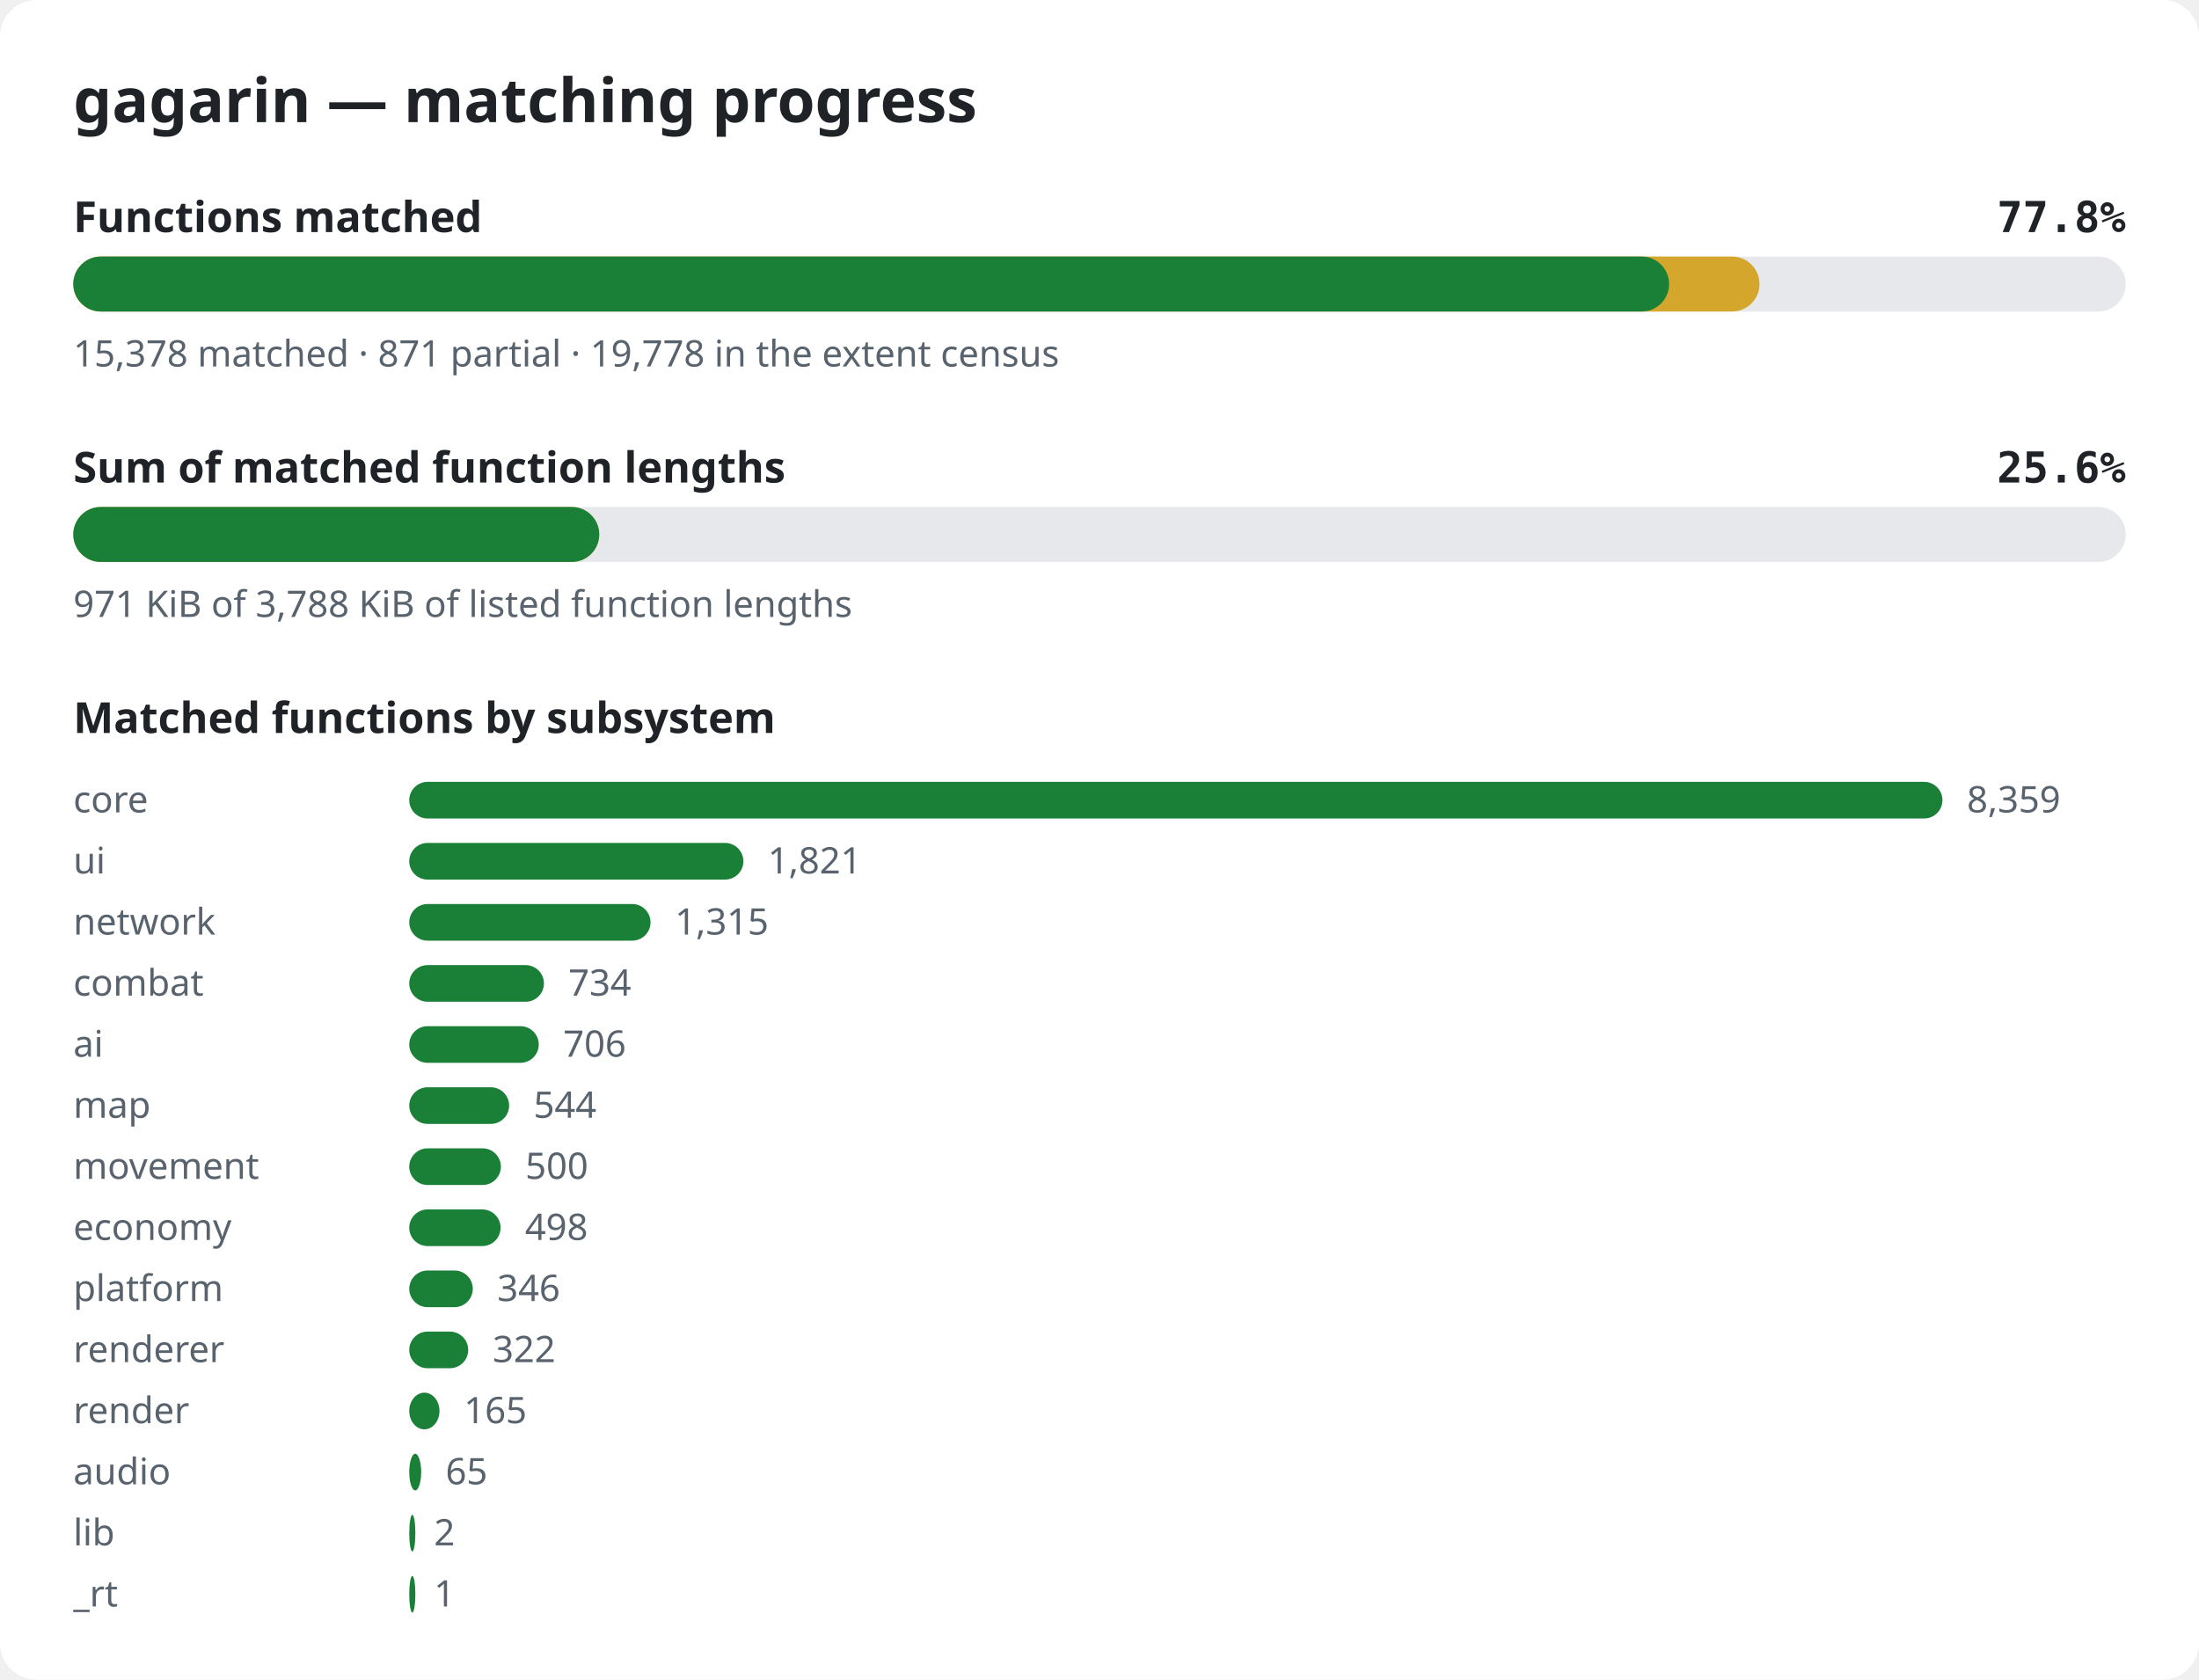
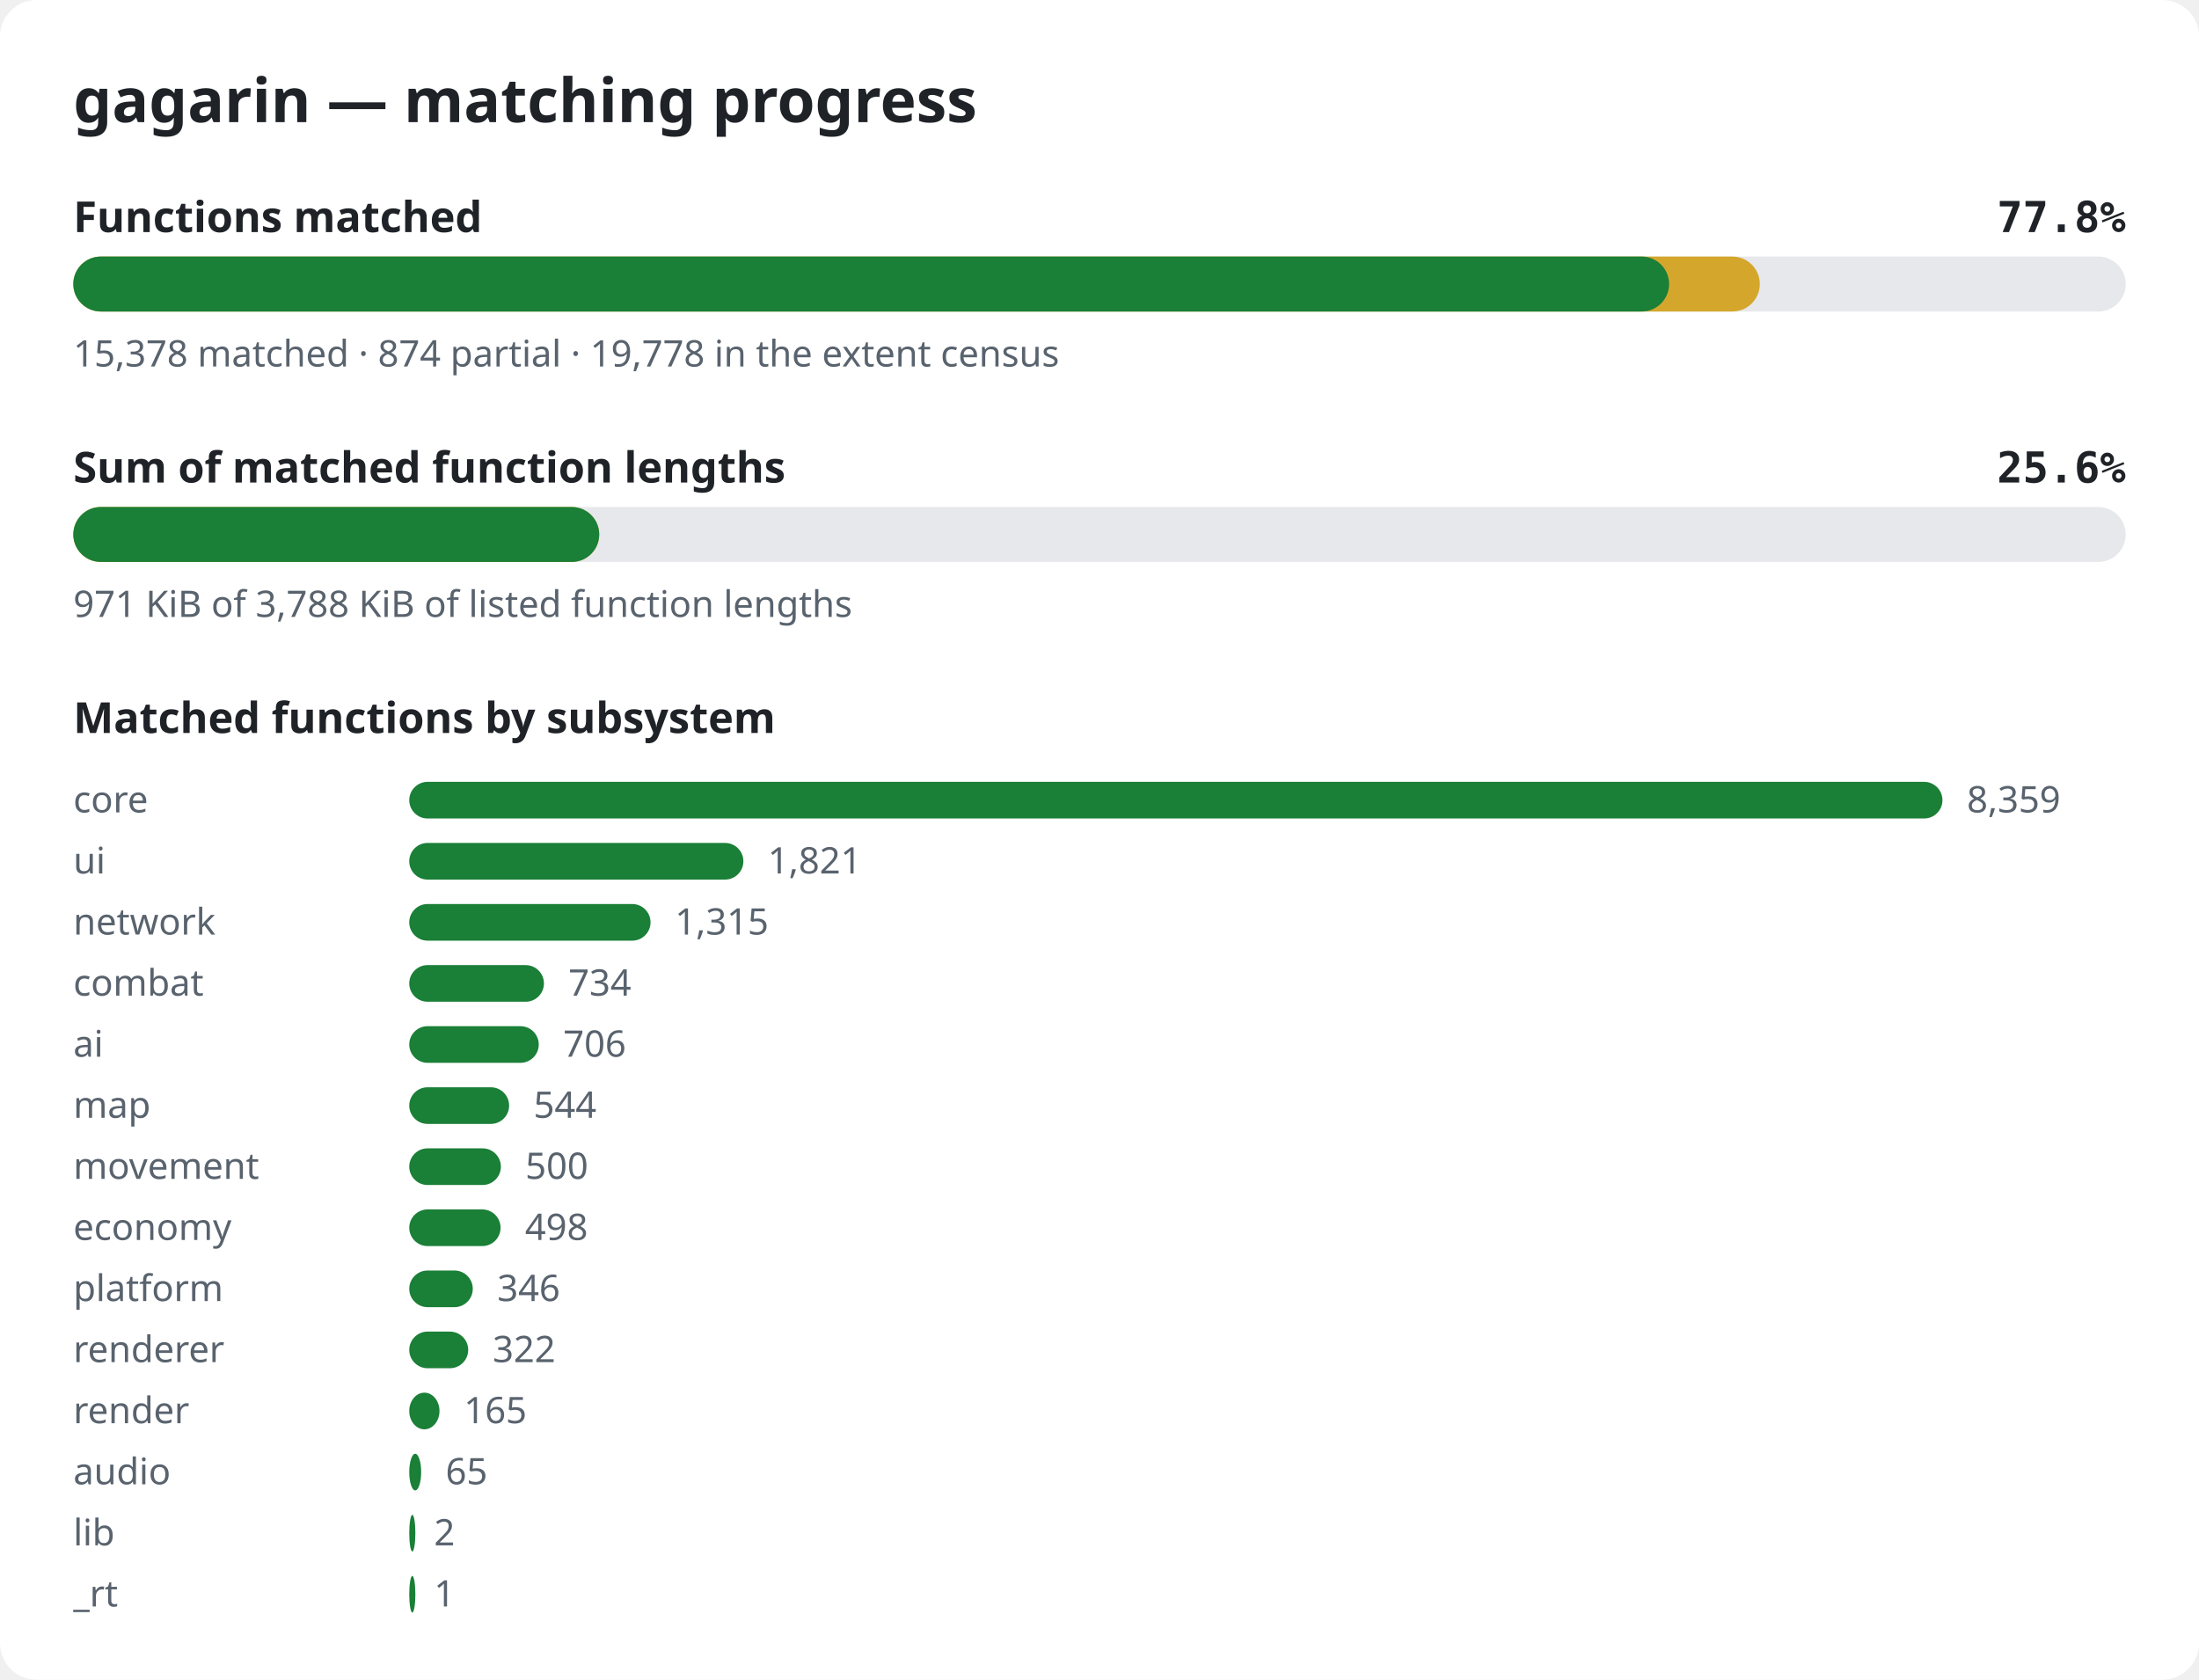
<svg xmlns="http://www.w3.org/2000/svg" width="720" height="550" viewBox="0 0 720 550" role="img" aria-label="gagarin matching progress">
  <style>.bg{fill:#ffffff}.title{font:600 20px sans-serif;fill:#1f2328}.label{font:600 14px sans-serif;fill:#1f2328}.pct{font:600 14px monospace;fill:#1f2328}.note{font:12px sans-serif;fill:#59636e}.track{fill:#e6e8eb}.done{fill:#1a7f37}.partial{fill:#d4a72c}@media (prefers-color-scheme: dark){.bg{fill:#0d1117}.title,.label,.pct{fill:#e6edf3}.note{fill:#9198a1}.track{fill:#262c36}.done{fill:#3fb950}.partial{fill:#d29922}}</style>
  <rect width="720" height="550" rx="12" class="bg" />
  <text x="24" y="40" class="title">gagarin — matching progress</text>
  <text x="24" y="76" class="label">Functions matched</text>
  <text x="696" y="76" class="pct" text-anchor="end">77.8%</text>
  <rect x="24" y="84" width="672" height="18" rx="9" class="track" />
-   <rect x="24" y="84" width="552.1" height="18" rx="9" class="partial" />
+   <rect x="24" y="84" width="552.2" height="18" rx="9" class="partial" />
  <rect x="24" y="84" width="522.5" height="18" rx="9" class="done" />
-   <text x="24" y="120" class="note">15,378 matched · 871 partial · 19,778 in the extent census</text>
+   <text x="24" y="120" class="note">15,378 matched · 874 partial · 19,778 in the extent census</text>
  <text x="24" y="158" class="label">Sum of matched function lengths</text>
  <text x="696" y="158" class="pct" text-anchor="end">25.6%</text>
  <rect x="24" y="166" width="672" height="18" rx="9" class="track" />
  <rect x="24" y="166" width="172.2" height="18" rx="9" class="partial" />
  <rect x="24" y="166" width="172.2" height="18" rx="9" class="done" />
  <text x="24" y="202" class="note">971 KiB of 3,788 KiB of listed function lengths</text>
  <text x="24" y="240" class="label">Matched functions by subsystem</text>
  <text x="24" y="266" class="note">core</text>
  <rect x="134" y="256" width="502.0" height="12" rx="6" class="done" />
  <text x="644.0" y="266" class="note">8,359</text>
  <text x="24" y="286" class="note">ui</text>
  <rect x="134" y="276" width="109.4" height="12" rx="6" class="done" />
  <text x="251.4" y="286" class="note">1,821</text>
  <text x="24" y="306" class="note">network</text>
  <rect x="134" y="296" width="79.0" height="12" rx="6" class="done" />
  <text x="221.0" y="306" class="note">1,315</text>
  <text x="24" y="326" class="note">combat</text>
  <rect x="134" y="316" width="44.1" height="12" rx="6" class="done" />
  <text x="186.1" y="326" class="note">734</text>
  <text x="24" y="346" class="note">ai</text>
  <rect x="134" y="336" width="42.4" height="12" rx="6" class="done" />
  <text x="184.4" y="346" class="note">706</text>
  <text x="24" y="366" class="note">map</text>
  <rect x="134" y="356" width="32.7" height="12" rx="6" class="done" />
  <text x="174.7" y="366" class="note">544</text>
  <text x="24" y="386" class="note">movement</text>
  <rect x="134" y="376" width="30.0" height="12" rx="6" class="done" />
  <text x="172.0" y="386" class="note">500</text>
  <text x="24" y="406" class="note">economy</text>
  <rect x="134" y="396" width="29.9" height="12" rx="6" class="done" />
  <text x="171.9" y="406" class="note">498</text>
  <text x="24" y="426" class="note">platform</text>
  <rect x="134" y="416" width="20.8" height="12" rx="6" class="done" />
  <text x="162.8" y="426" class="note">346</text>
  <text x="24" y="446" class="note">renderer</text>
  <rect x="134" y="436" width="19.3" height="12" rx="6" class="done" />
  <text x="161.3" y="446" class="note">322</text>
  <text x="24" y="466" class="note">render</text>
  <rect x="134" y="456" width="9.9" height="12" rx="6" class="done" />
  <text x="151.9" y="466" class="note">165</text>
  <text x="24" y="486" class="note">audio</text>
  <rect x="134" y="476" width="3.9" height="12" rx="6" class="done" />
  <text x="145.9" y="486" class="note">65</text>
  <text x="24" y="506" class="note">lib</text>
  <rect x="134" y="496" width="2.0" height="12" rx="6" class="done" />
  <text x="142.1" y="506" class="note">2</text>
  <text x="24" y="526" class="note">_rt</text>
  <rect x="134" y="516" width="2.0" height="12" rx="6" class="done" />
  <text x="142.1" y="526" class="note">1</text>
</svg>
